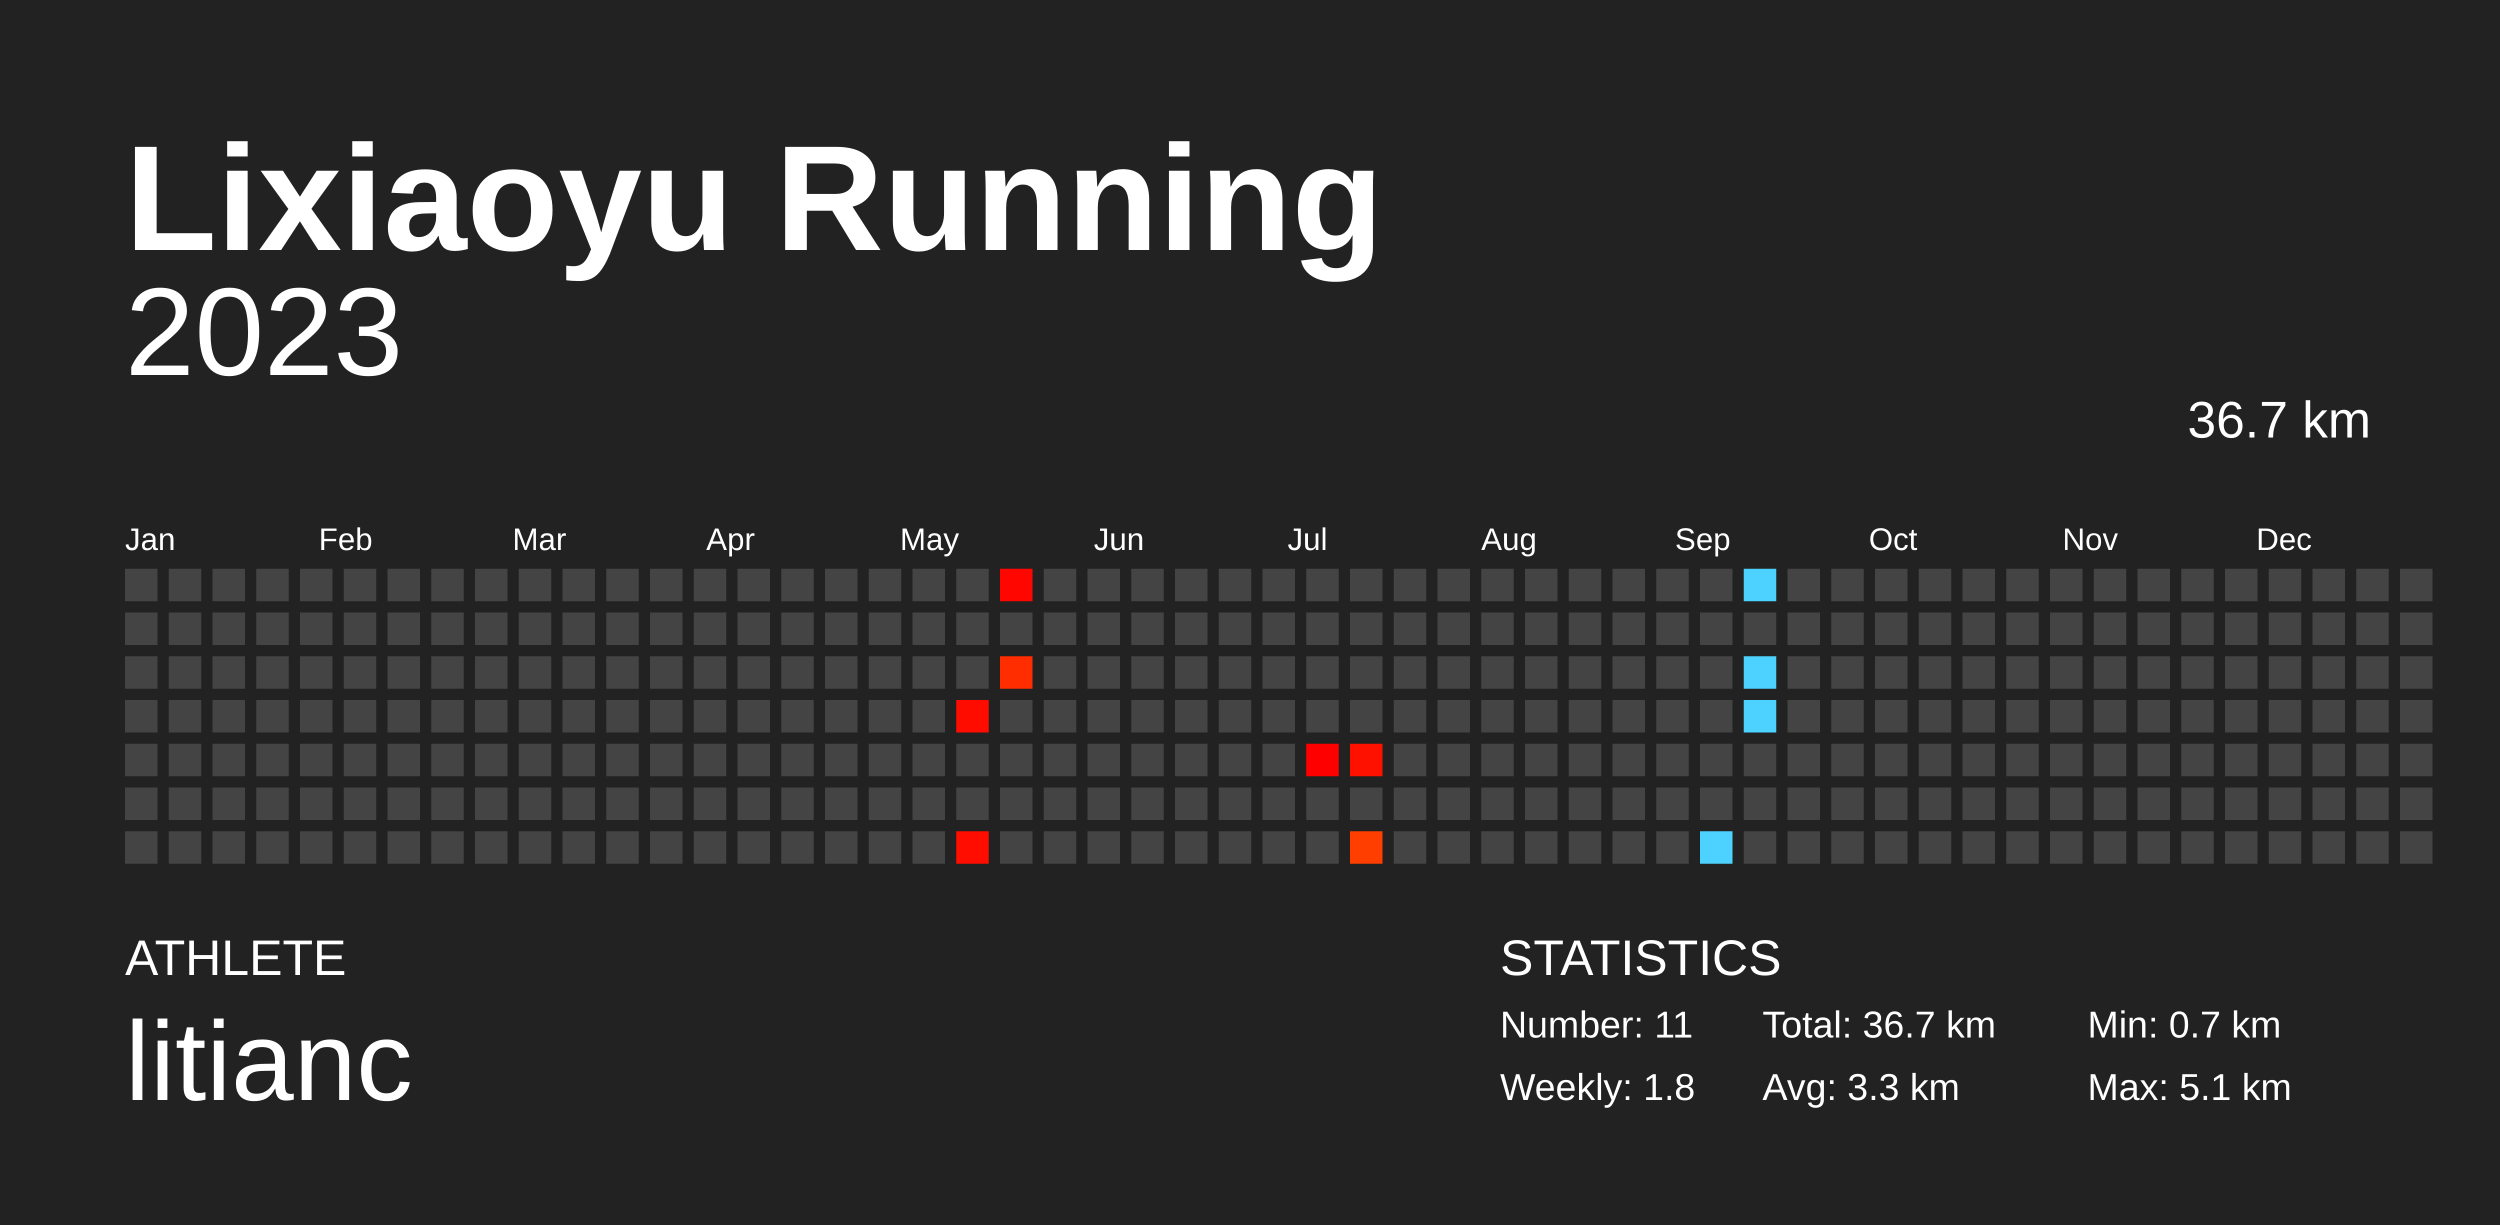
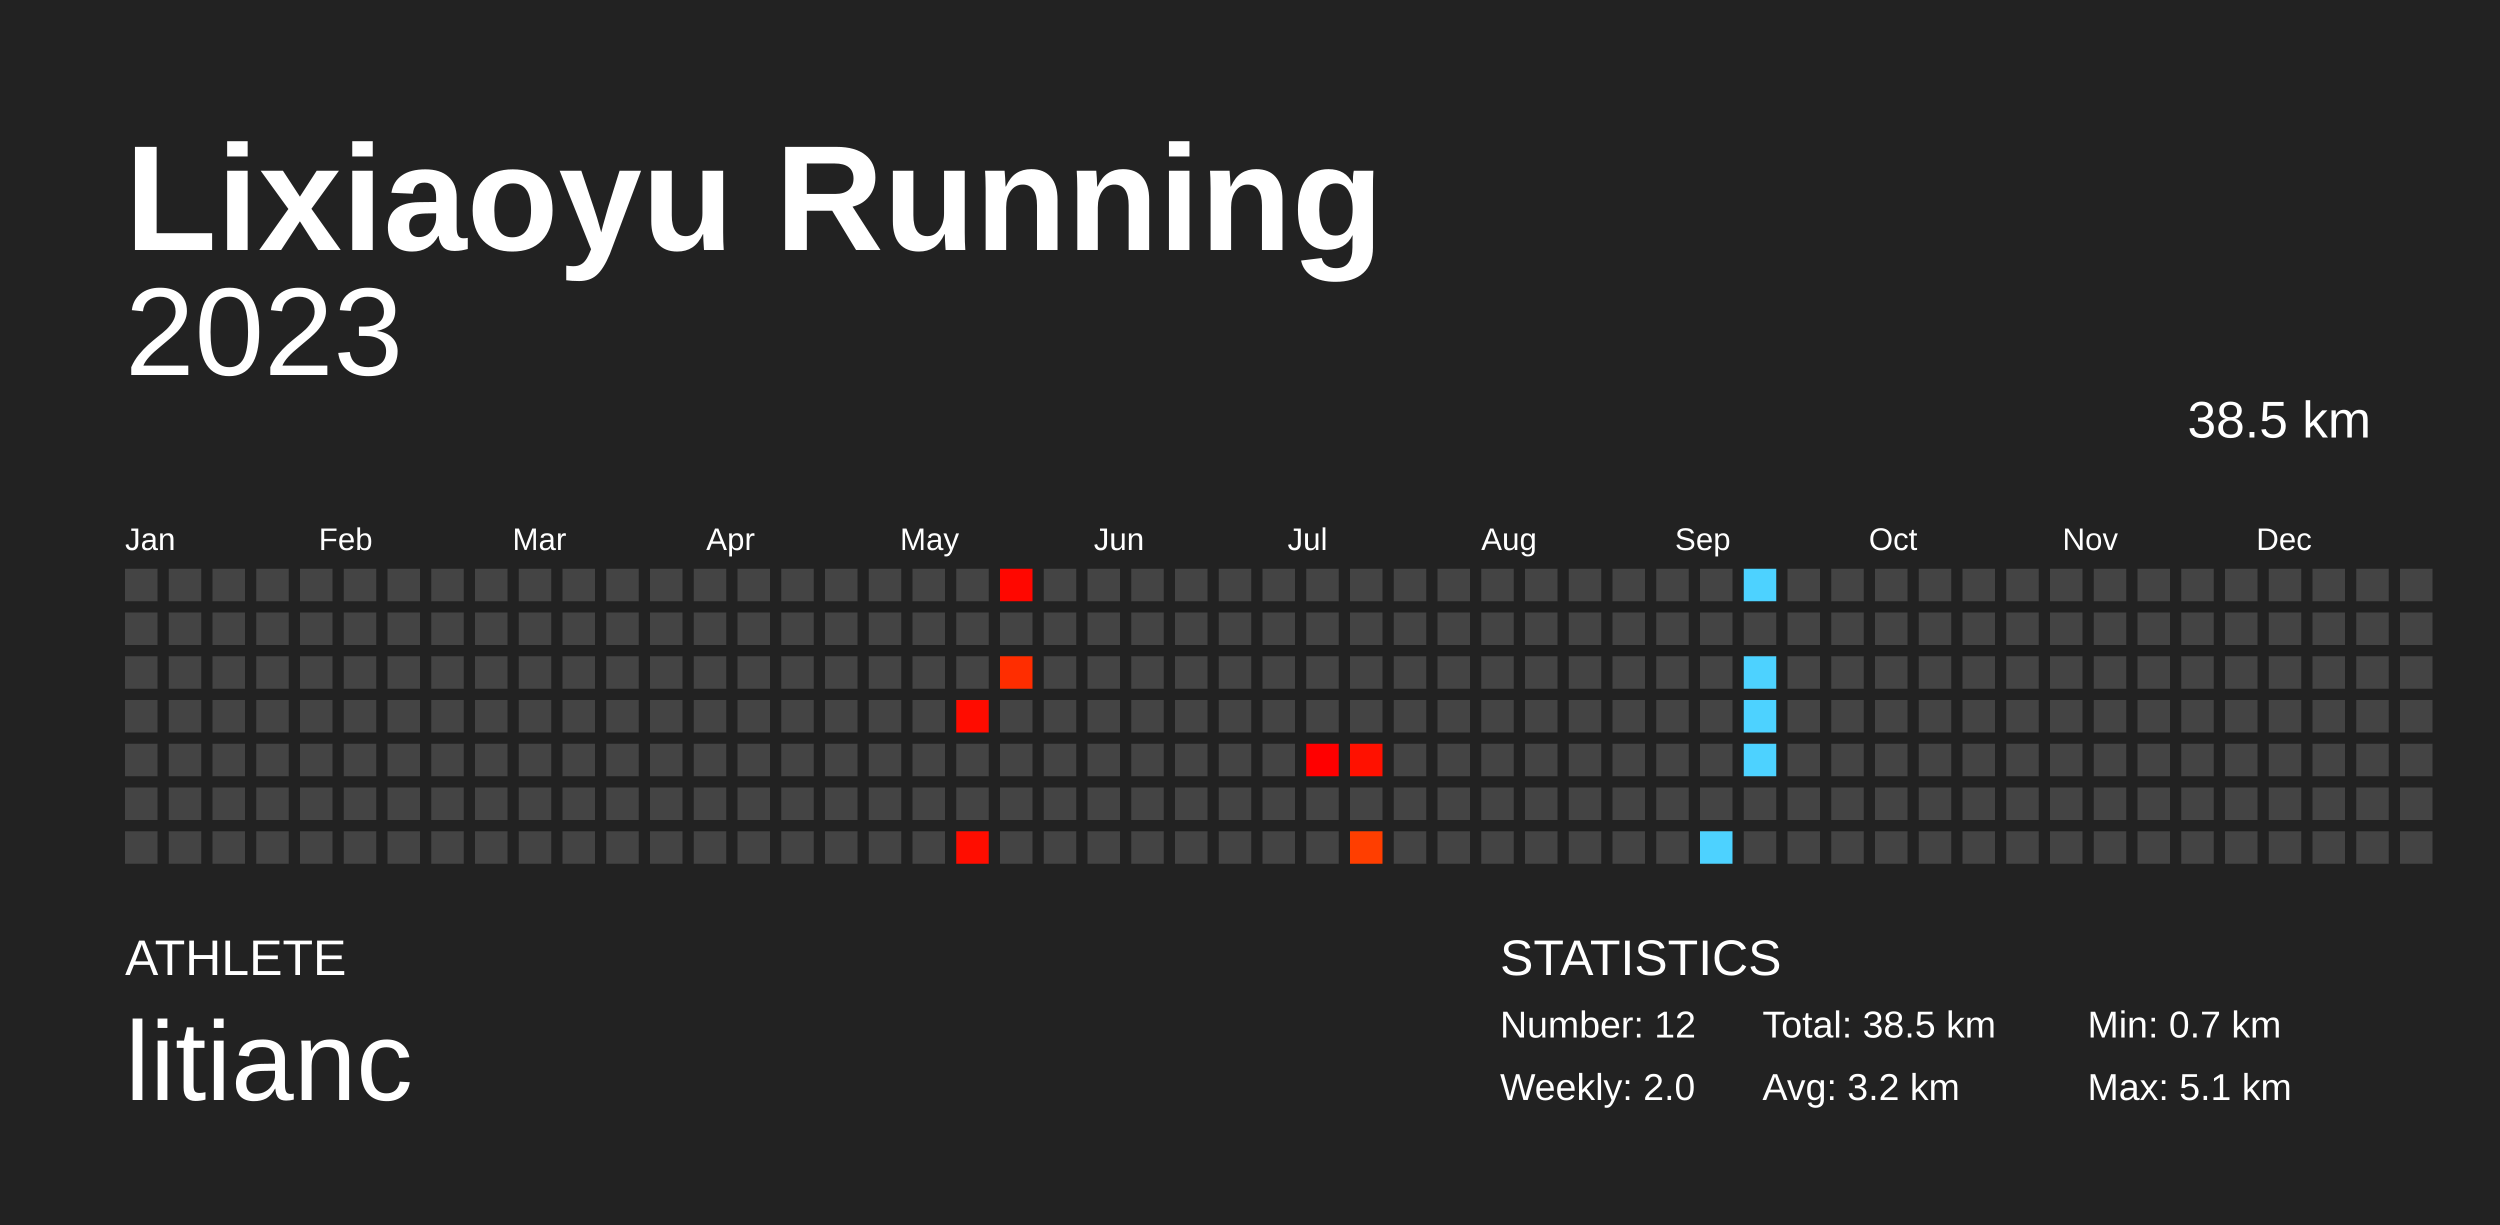
<svg xmlns="http://www.w3.org/2000/svg" baseProfile="full" height="98mm" version="1.1" viewBox="0,0,200,98" width="200mm">
  <defs />
  <rect fill="#222222" height="98" width="200" x="0" y="0" />
  <text fill="#FFFFFF" style="font-size:12px; font-family:Arial; font-weight:bold;" x="10" y="20">Lixiaoyu Running</text>
  <text fill="#FFFFFF" style="font-size:4px; font-family:Arial" x="10" y="78">ATHLETE</text>
  <text fill="#FFFFFF" style="font-size:9px; font-family:Arial" x="10" y="88">litianc</text>
  <text fill="#FFFFFF" style="font-size:4px; font-family:Arial" x="120" y="78">STATISTICS</text>
-   <text fill="#FFFFFF" style="font-size:3px; font-family:Arial" x="120" y="83">Number: 11</text>
-   <text fill="#FFFFFF" style="font-size:3px; font-family:Arial" x="120" y="88">Weekly: 1.8</text>
-   <text fill="#FFFFFF" style="font-size:3px; font-family:Arial" x="141" y="83">Total: 36.7 km</text>
-   <text fill="#FFFFFF" style="font-size:3px; font-family:Arial" x="141" y="88">Avg: 3.3 km</text>
+   <text fill="#FFFFFF" style="font-size:3px; font-family:Arial" x="120" y="83">Number: 12</text>
+   <text fill="#FFFFFF" style="font-size:3px; font-family:Arial" x="120" y="88">Weekly: 2.0</text>
+   <text fill="#FFFFFF" style="font-size:3px; font-family:Arial" x="141" y="83">Total: 38.5 km</text>
+   <text fill="#FFFFFF" style="font-size:3px; font-family:Arial" x="141" y="88">Avg: 3.2 km</text>
  <text fill="#FFFFFF" style="font-size:3px; font-family:Arial" x="167" y="83">Min: 0.7 km</text>
  <text fill="#FFFFFF" style="font-size:3px; font-family:Arial" x="167" y="88">Max: 5.1 km</text>
  <text alignment-baseline="hanging" fill="#FFFFFF" style="font-size:10.0px; font-family:Arial;" x="10" y="30">2023</text>
-   <text alignment-baseline="hanging" fill="#FFFFFF" style="font-size:4.125px; font-family:Arial;" x="175" y="35">36.7 km</text>
+   <text alignment-baseline="hanging" fill="#FFFFFF" style="font-size:4.125px; font-family:Arial;" x="175" y="35">38.5 km</text>
  <text fill="#FFFFFF" style="font-size:2.5px; font-family:Arial" x="10.0" y="44">Jan</text>
  <text fill="#FFFFFF" style="font-size:2.5px; font-family:Arial" x="25.5" y="44">Feb</text>
  <text fill="#FFFFFF" style="font-size:2.5px; font-family:Arial" x="41.0" y="44">Mar</text>
  <text fill="#FFFFFF" style="font-size:2.5px; font-family:Arial" x="56.5" y="44">Apr</text>
  <text fill="#FFFFFF" style="font-size:2.5px; font-family:Arial" x="72.0" y="44">May</text>
  <text fill="#FFFFFF" style="font-size:2.5px; font-family:Arial" x="87.5" y="44">Jun</text>
  <text fill="#FFFFFF" style="font-size:2.5px; font-family:Arial" x="103.0" y="44">Jul</text>
  <text fill="#FFFFFF" style="font-size:2.5px; font-family:Arial" x="118.5" y="44">Aug</text>
  <text fill="#FFFFFF" style="font-size:2.5px; font-family:Arial" x="134.0" y="44">Sep</text>
  <text fill="#FFFFFF" style="font-size:2.5px; font-family:Arial" x="149.5" y="44">Oct</text>
  <text fill="#FFFFFF" style="font-size:2.5px; font-family:Arial" x="165.0" y="44">Nov</text>
  <text fill="#FFFFFF" style="font-size:2.5px; font-family:Arial" x="180.5" y="44">Dec</text>
  <rect fill="#444444" height="2.6" width="2.6" x="10.0" y="45.5" />
  <rect fill="#444444" height="2.6" width="2.6" x="10.0" y="49.0" />
  <rect fill="#444444" height="2.6" width="2.6" x="10.0" y="52.5" />
  <rect fill="#444444" height="2.6" width="2.6" x="10.0" y="56.0" />
  <rect fill="#444444" height="2.6" width="2.6" x="10.0" y="59.5" />
  <rect fill="#444444" height="2.6" width="2.6" x="10.0" y="63.0" />
  <rect fill="#444444" height="2.6" width="2.6" x="10.0" y="66.5" />
  <rect fill="#444444" height="2.6" width="2.6" x="13.5" y="45.5" />
  <rect fill="#444444" height="2.6" width="2.6" x="13.5" y="49.0" />
  <rect fill="#444444" height="2.6" width="2.6" x="13.5" y="52.5" />
  <rect fill="#444444" height="2.6" width="2.6" x="13.5" y="56.0" />
  <rect fill="#444444" height="2.6" width="2.6" x="13.5" y="59.5" />
  <rect fill="#444444" height="2.6" width="2.6" x="13.5" y="63.0" />
  <rect fill="#444444" height="2.6" width="2.6" x="13.5" y="66.5" />
  <rect fill="#444444" height="2.6" width="2.6" x="17.0" y="45.5" />
  <rect fill="#444444" height="2.6" width="2.6" x="17.0" y="49.0" />
  <rect fill="#444444" height="2.6" width="2.6" x="17.0" y="52.5" />
  <rect fill="#444444" height="2.6" width="2.6" x="17.0" y="56.0" />
  <rect fill="#444444" height="2.6" width="2.6" x="17.0" y="59.5" />
  <rect fill="#444444" height="2.6" width="2.6" x="17.0" y="63.0" />
  <rect fill="#444444" height="2.6" width="2.6" x="17.0" y="66.5" />
  <rect fill="#444444" height="2.6" width="2.6" x="20.5" y="45.5" />
  <rect fill="#444444" height="2.6" width="2.6" x="20.5" y="49.0" />
  <rect fill="#444444" height="2.6" width="2.6" x="20.5" y="52.5" />
  <rect fill="#444444" height="2.6" width="2.6" x="20.5" y="56.0" />
  <rect fill="#444444" height="2.6" width="2.6" x="20.5" y="59.5" />
  <rect fill="#444444" height="2.6" width="2.6" x="20.5" y="63.0" />
  <rect fill="#444444" height="2.6" width="2.6" x="20.5" y="66.5" />
  <rect fill="#444444" height="2.6" width="2.6" x="24.0" y="45.5" />
  <rect fill="#444444" height="2.6" width="2.6" x="24.0" y="49.0" />
  <rect fill="#444444" height="2.6" width="2.6" x="24.0" y="52.5" />
  <rect fill="#444444" height="2.6" width="2.6" x="24.0" y="56.0" />
  <rect fill="#444444" height="2.6" width="2.6" x="24.0" y="59.5" />
  <rect fill="#444444" height="2.6" width="2.6" x="24.0" y="63.0" />
  <rect fill="#444444" height="2.6" width="2.6" x="24.0" y="66.5" />
  <rect fill="#444444" height="2.6" width="2.6" x="27.5" y="45.5" />
  <rect fill="#444444" height="2.6" width="2.6" x="27.5" y="49.0" />
  <rect fill="#444444" height="2.6" width="2.6" x="27.5" y="52.5" />
  <rect fill="#444444" height="2.6" width="2.6" x="27.5" y="56.0" />
  <rect fill="#444444" height="2.6" width="2.6" x="27.5" y="59.5" />
  <rect fill="#444444" height="2.6" width="2.6" x="27.5" y="63.0" />
  <rect fill="#444444" height="2.6" width="2.6" x="27.5" y="66.5" />
  <rect fill="#444444" height="2.6" width="2.6" x="31.0" y="45.5" />
  <rect fill="#444444" height="2.6" width="2.6" x="31.0" y="49.0" />
  <rect fill="#444444" height="2.6" width="2.6" x="31.0" y="52.5" />
  <rect fill="#444444" height="2.6" width="2.6" x="31.0" y="56.0" />
  <rect fill="#444444" height="2.6" width="2.6" x="31.0" y="59.5" />
  <rect fill="#444444" height="2.6" width="2.6" x="31.0" y="63.0" />
  <rect fill="#444444" height="2.6" width="2.6" x="31.0" y="66.5" />
  <rect fill="#444444" height="2.6" width="2.6" x="34.5" y="45.5" />
  <rect fill="#444444" height="2.6" width="2.6" x="34.5" y="49.0" />
  <rect fill="#444444" height="2.6" width="2.6" x="34.5" y="52.5" />
  <rect fill="#444444" height="2.6" width="2.6" x="34.5" y="56.0" />
  <rect fill="#444444" height="2.6" width="2.6" x="34.5" y="59.5" />
  <rect fill="#444444" height="2.6" width="2.6" x="34.5" y="63.0" />
  <rect fill="#444444" height="2.6" width="2.6" x="34.5" y="66.5" />
  <rect fill="#444444" height="2.6" width="2.6" x="38.0" y="45.5" />
  <rect fill="#444444" height="2.6" width="2.6" x="38.0" y="49.0" />
  <rect fill="#444444" height="2.6" width="2.6" x="38.0" y="52.5" />
  <rect fill="#444444" height="2.6" width="2.6" x="38.0" y="56.0" />
  <rect fill="#444444" height="2.6" width="2.6" x="38.0" y="59.5" />
  <rect fill="#444444" height="2.6" width="2.6" x="38.0" y="63.0" />
  <rect fill="#444444" height="2.6" width="2.6" x="38.0" y="66.5" />
  <rect fill="#444444" height="2.6" width="2.6" x="41.5" y="45.5" />
  <rect fill="#444444" height="2.6" width="2.6" x="41.5" y="49.0" />
  <rect fill="#444444" height="2.6" width="2.6" x="41.5" y="52.5" />
  <rect fill="#444444" height="2.6" width="2.6" x="41.5" y="56.0" />
  <rect fill="#444444" height="2.6" width="2.6" x="41.5" y="59.5" />
  <rect fill="#444444" height="2.6" width="2.6" x="41.5" y="63.0" />
  <rect fill="#444444" height="2.6" width="2.6" x="41.5" y="66.5" />
  <rect fill="#444444" height="2.6" width="2.6" x="45.0" y="45.5" />
  <rect fill="#444444" height="2.6" width="2.6" x="45.0" y="49.0" />
  <rect fill="#444444" height="2.6" width="2.6" x="45.0" y="52.5" />
  <rect fill="#444444" height="2.6" width="2.6" x="45.0" y="56.0" />
  <rect fill="#444444" height="2.6" width="2.6" x="45.0" y="59.5" />
  <rect fill="#444444" height="2.6" width="2.6" x="45.0" y="63.0" />
  <rect fill="#444444" height="2.6" width="2.6" x="45.0" y="66.5" />
  <rect fill="#444444" height="2.6" width="2.6" x="48.5" y="45.5" />
  <rect fill="#444444" height="2.6" width="2.6" x="48.5" y="49.0" />
  <rect fill="#444444" height="2.6" width="2.6" x="48.5" y="52.5" />
  <rect fill="#444444" height="2.6" width="2.6" x="48.5" y="56.0" />
  <rect fill="#444444" height="2.6" width="2.6" x="48.5" y="59.5" />
  <rect fill="#444444" height="2.6" width="2.6" x="48.5" y="63.0" />
  <rect fill="#444444" height="2.6" width="2.6" x="48.5" y="66.5" />
  <rect fill="#444444" height="2.6" width="2.6" x="52.0" y="45.5" />
  <rect fill="#444444" height="2.6" width="2.6" x="52.0" y="49.0" />
  <rect fill="#444444" height="2.6" width="2.6" x="52.0" y="52.5" />
  <rect fill="#444444" height="2.6" width="2.6" x="52.0" y="56.0" />
  <rect fill="#444444" height="2.6" width="2.6" x="52.0" y="59.5" />
  <rect fill="#444444" height="2.6" width="2.6" x="52.0" y="63.0" />
  <rect fill="#444444" height="2.6" width="2.6" x="52.0" y="66.5" />
  <rect fill="#444444" height="2.6" width="2.6" x="55.5" y="45.5" />
  <rect fill="#444444" height="2.6" width="2.6" x="55.5" y="49.0" />
  <rect fill="#444444" height="2.6" width="2.6" x="55.5" y="52.5" />
  <rect fill="#444444" height="2.6" width="2.6" x="55.5" y="56.0" />
  <rect fill="#444444" height="2.6" width="2.6" x="55.5" y="59.5" />
  <rect fill="#444444" height="2.6" width="2.6" x="55.5" y="63.0" />
  <rect fill="#444444" height="2.6" width="2.6" x="55.5" y="66.5" />
  <rect fill="#444444" height="2.6" width="2.6" x="59.0" y="45.5" />
  <rect fill="#444444" height="2.6" width="2.6" x="59.0" y="49.0" />
  <rect fill="#444444" height="2.6" width="2.6" x="59.0" y="52.5" />
  <rect fill="#444444" height="2.6" width="2.6" x="59.0" y="56.0" />
  <rect fill="#444444" height="2.6" width="2.6" x="59.0" y="59.5" />
  <rect fill="#444444" height="2.6" width="2.6" x="59.0" y="63.0" />
  <rect fill="#444444" height="2.6" width="2.6" x="59.0" y="66.5" />
  <rect fill="#444444" height="2.6" width="2.6" x="62.5" y="45.5" />
  <rect fill="#444444" height="2.6" width="2.6" x="62.5" y="49.0" />
  <rect fill="#444444" height="2.6" width="2.6" x="62.5" y="52.5" />
  <rect fill="#444444" height="2.6" width="2.6" x="62.5" y="56.0" />
  <rect fill="#444444" height="2.6" width="2.6" x="62.5" y="59.5" />
  <rect fill="#444444" height="2.6" width="2.6" x="62.5" y="63.0" />
  <rect fill="#444444" height="2.6" width="2.6" x="62.5" y="66.5" />
  <rect fill="#444444" height="2.6" width="2.6" x="66.0" y="45.5" />
  <rect fill="#444444" height="2.6" width="2.6" x="66.0" y="49.0" />
  <rect fill="#444444" height="2.6" width="2.6" x="66.0" y="52.5" />
  <rect fill="#444444" height="2.6" width="2.6" x="66.0" y="56.0" />
  <rect fill="#444444" height="2.6" width="2.6" x="66.0" y="59.5" />
  <rect fill="#444444" height="2.6" width="2.6" x="66.0" y="63.0" />
  <rect fill="#444444" height="2.6" width="2.6" x="66.0" y="66.5" />
  <rect fill="#444444" height="2.6" width="2.6" x="69.5" y="45.5" />
  <rect fill="#444444" height="2.6" width="2.6" x="69.5" y="49.0" />
  <rect fill="#444444" height="2.6" width="2.6" x="69.5" y="52.5" />
  <rect fill="#444444" height="2.6" width="2.6" x="69.5" y="56.0" />
  <rect fill="#444444" height="2.6" width="2.6" x="69.5" y="59.5" />
  <rect fill="#444444" height="2.6" width="2.6" x="69.5" y="63.0" />
  <rect fill="#444444" height="2.6" width="2.6" x="69.5" y="66.5" />
  <rect fill="#444444" height="2.6" width="2.6" x="73.0" y="45.5" />
  <rect fill="#444444" height="2.6" width="2.6" x="73.0" y="49.0" />
  <rect fill="#444444" height="2.6" width="2.6" x="73.0" y="52.5" />
  <rect fill="#444444" height="2.6" width="2.6" x="73.0" y="56.0" />
  <rect fill="#444444" height="2.6" width="2.6" x="73.0" y="59.5" />
  <rect fill="#444444" height="2.6" width="2.6" x="73.0" y="63.0" />
  <rect fill="#444444" height="2.6" width="2.6" x="73.0" y="66.5" />
  <rect fill="#444444" height="2.6" width="2.6" x="76.5" y="45.5" />
  <rect fill="#444444" height="2.6" width="2.6" x="76.5" y="49.0" />
  <rect fill="#444444" height="2.6" width="2.6" x="76.5" y="52.5" />
  <rect fill="#ff0c00" height="2.6" width="2.6" x="76.5" y="56.0" />
  <rect fill="#444444" height="2.6" width="2.6" x="76.5" y="59.5" />
  <rect fill="#444444" height="2.6" width="2.6" x="76.5" y="63.0" />
  <rect fill="#ff0d00" height="2.6" width="2.6" x="76.5" y="66.5" />
  <rect fill="#ff0700" height="2.6" width="2.6" x="80.0" y="45.5" />
  <rect fill="#444444" height="2.6" width="2.6" x="80.0" y="49.0" />
  <rect fill="#ff2d00" height="2.6" width="2.6" x="80.0" y="52.5" />
  <rect fill="#444444" height="2.6" width="2.6" x="80.0" y="56.0" />
  <rect fill="#444444" height="2.6" width="2.6" x="80.0" y="59.5" />
  <rect fill="#444444" height="2.6" width="2.6" x="80.0" y="63.0" />
  <rect fill="#444444" height="2.6" width="2.6" x="80.0" y="66.5" />
  <rect fill="#444444" height="2.6" width="2.6" x="83.5" y="45.5" />
  <rect fill="#444444" height="2.6" width="2.6" x="83.5" y="49.0" />
  <rect fill="#444444" height="2.6" width="2.6" x="83.5" y="52.5" />
  <rect fill="#444444" height="2.6" width="2.6" x="83.5" y="56.0" />
  <rect fill="#444444" height="2.6" width="2.6" x="83.5" y="59.5" />
  <rect fill="#444444" height="2.6" width="2.6" x="83.5" y="63.0" />
  <rect fill="#444444" height="2.6" width="2.6" x="83.5" y="66.5" />
  <rect fill="#444444" height="2.6" width="2.6" x="87.0" y="45.5" />
  <rect fill="#444444" height="2.6" width="2.6" x="87.0" y="49.0" />
  <rect fill="#444444" height="2.6" width="2.6" x="87.0" y="52.5" />
  <rect fill="#444444" height="2.6" width="2.6" x="87.0" y="56.0" />
  <rect fill="#444444" height="2.6" width="2.6" x="87.0" y="59.5" />
  <rect fill="#444444" height="2.6" width="2.6" x="87.0" y="63.0" />
  <rect fill="#444444" height="2.6" width="2.6" x="87.0" y="66.5" />
  <rect fill="#444444" height="2.6" width="2.6" x="90.5" y="45.5" />
  <rect fill="#444444" height="2.6" width="2.6" x="90.5" y="49.0" />
  <rect fill="#444444" height="2.6" width="2.6" x="90.5" y="52.5" />
  <rect fill="#444444" height="2.6" width="2.6" x="90.5" y="56.0" />
  <rect fill="#444444" height="2.6" width="2.6" x="90.5" y="59.5" />
  <rect fill="#444444" height="2.6" width="2.6" x="90.5" y="63.0" />
  <rect fill="#444444" height="2.6" width="2.6" x="90.5" y="66.5" />
  <rect fill="#444444" height="2.6" width="2.6" x="94.0" y="45.5" />
  <rect fill="#444444" height="2.6" width="2.6" x="94.0" y="49.0" />
  <rect fill="#444444" height="2.6" width="2.6" x="94.0" y="52.5" />
  <rect fill="#444444" height="2.6" width="2.6" x="94.0" y="56.0" />
  <rect fill="#444444" height="2.6" width="2.6" x="94.0" y="59.5" />
  <rect fill="#444444" height="2.6" width="2.6" x="94.0" y="63.0" />
  <rect fill="#444444" height="2.6" width="2.6" x="94.0" y="66.5" />
  <rect fill="#444444" height="2.6" width="2.6" x="97.5" y="45.5" />
  <rect fill="#444444" height="2.6" width="2.6" x="97.5" y="49.0" />
  <rect fill="#444444" height="2.6" width="2.6" x="97.5" y="52.5" />
  <rect fill="#444444" height="2.6" width="2.6" x="97.5" y="56.0" />
  <rect fill="#444444" height="2.6" width="2.6" x="97.5" y="59.5" />
  <rect fill="#444444" height="2.6" width="2.6" x="97.5" y="63.0" />
  <rect fill="#444444" height="2.6" width="2.6" x="97.5" y="66.5" />
  <rect fill="#444444" height="2.6" width="2.6" x="101.0" y="45.5" />
  <rect fill="#444444" height="2.6" width="2.6" x="101.0" y="49.0" />
  <rect fill="#444444" height="2.6" width="2.6" x="101.0" y="52.5" />
  <rect fill="#444444" height="2.6" width="2.6" x="101.0" y="56.0" />
  <rect fill="#444444" height="2.6" width="2.6" x="101.0" y="59.5" />
  <rect fill="#444444" height="2.6" width="2.6" x="101.0" y="63.0" />
  <rect fill="#444444" height="2.6" width="2.6" x="101.0" y="66.5" />
  <rect fill="#444444" height="2.6" width="2.6" x="104.5" y="45.5" />
  <rect fill="#444444" height="2.6" width="2.6" x="104.5" y="49.0" />
  <rect fill="#444444" height="2.6" width="2.6" x="104.5" y="52.5" />
  <rect fill="#444444" height="2.6" width="2.6" x="104.5" y="56.0" />
  <rect fill="#ff0000" height="2.6" width="2.6" x="104.5" y="59.5" />
  <rect fill="#444444" height="2.6" width="2.6" x="104.5" y="63.0" />
  <rect fill="#444444" height="2.6" width="2.6" x="104.5" y="66.5" />
  <rect fill="#444444" height="2.6" width="2.6" x="108.0" y="45.5" />
  <rect fill="#444444" height="2.6" width="2.6" x="108.0" y="49.0" />
  <rect fill="#444444" height="2.6" width="2.6" x="108.0" y="52.5" />
  <rect fill="#444444" height="2.6" width="2.6" x="108.0" y="56.0" />
  <rect fill="#ff1100" height="2.6" width="2.6" x="108.0" y="59.5" />
  <rect fill="#444444" height="2.6" width="2.6" x="108.0" y="63.0" />
  <rect fill="#ff3e00" height="2.6" width="2.6" x="108.0" y="66.5" />
  <rect fill="#444444" height="2.6" width="2.6" x="111.5" y="45.5" />
  <rect fill="#444444" height="2.6" width="2.6" x="111.5" y="49.0" />
  <rect fill="#444444" height="2.6" width="2.6" x="111.5" y="52.5" />
  <rect fill="#444444" height="2.6" width="2.6" x="111.5" y="56.0" />
  <rect fill="#444444" height="2.6" width="2.6" x="111.5" y="59.5" />
  <rect fill="#444444" height="2.6" width="2.6" x="111.5" y="63.0" />
  <rect fill="#444444" height="2.6" width="2.6" x="111.5" y="66.5" />
  <rect fill="#444444" height="2.6" width="2.6" x="115.0" y="45.5" />
  <rect fill="#444444" height="2.6" width="2.6" x="115.0" y="49.0" />
  <rect fill="#444444" height="2.6" width="2.6" x="115.0" y="52.5" />
  <rect fill="#444444" height="2.6" width="2.6" x="115.0" y="56.0" />
  <rect fill="#444444" height="2.6" width="2.6" x="115.0" y="59.5" />
  <rect fill="#444444" height="2.6" width="2.6" x="115.0" y="63.0" />
  <rect fill="#444444" height="2.6" width="2.6" x="115.0" y="66.5" />
  <rect fill="#444444" height="2.6" width="2.6" x="118.5" y="45.5" />
  <rect fill="#444444" height="2.6" width="2.6" x="118.5" y="49.0" />
  <rect fill="#444444" height="2.6" width="2.6" x="118.5" y="52.5" />
  <rect fill="#444444" height="2.6" width="2.6" x="118.5" y="56.0" />
  <rect fill="#444444" height="2.6" width="2.6" x="118.5" y="59.5" />
  <rect fill="#444444" height="2.6" width="2.6" x="118.5" y="63.0" />
  <rect fill="#444444" height="2.6" width="2.6" x="118.5" y="66.5" />
  <rect fill="#444444" height="2.6" width="2.6" x="122.0" y="45.5" />
  <rect fill="#444444" height="2.6" width="2.6" x="122.0" y="49.0" />
  <rect fill="#444444" height="2.6" width="2.6" x="122.0" y="52.5" />
  <rect fill="#444444" height="2.6" width="2.6" x="122.0" y="56.0" />
  <rect fill="#444444" height="2.6" width="2.6" x="122.0" y="59.5" />
  <rect fill="#444444" height="2.6" width="2.6" x="122.0" y="63.0" />
  <rect fill="#444444" height="2.6" width="2.6" x="122.0" y="66.5" />
  <rect fill="#444444" height="2.6" width="2.6" x="125.5" y="45.5" />
  <rect fill="#444444" height="2.6" width="2.6" x="125.5" y="49.0" />
  <rect fill="#444444" height="2.6" width="2.6" x="125.5" y="52.5" />
  <rect fill="#444444" height="2.6" width="2.6" x="125.5" y="56.0" />
  <rect fill="#444444" height="2.6" width="2.6" x="125.5" y="59.5" />
  <rect fill="#444444" height="2.6" width="2.6" x="125.5" y="63.0" />
  <rect fill="#444444" height="2.6" width="2.6" x="125.5" y="66.5" />
  <rect fill="#444444" height="2.6" width="2.6" x="129.0" y="45.5" />
  <rect fill="#444444" height="2.6" width="2.6" x="129.0" y="49.0" />
  <rect fill="#444444" height="2.6" width="2.6" x="129.0" y="52.5" />
  <rect fill="#444444" height="2.6" width="2.6" x="129.0" y="56.0" />
  <rect fill="#444444" height="2.6" width="2.6" x="129.0" y="59.5" />
  <rect fill="#444444" height="2.6" width="2.6" x="129.0" y="63.0" />
  <rect fill="#444444" height="2.6" width="2.6" x="129.0" y="66.5" />
  <rect fill="#444444" height="2.6" width="2.6" x="132.5" y="45.5" />
  <rect fill="#444444" height="2.6" width="2.6" x="132.5" y="49.0" />
  <rect fill="#444444" height="2.6" width="2.6" x="132.5" y="52.5" />
  <rect fill="#444444" height="2.6" width="2.6" x="132.5" y="56.0" />
  <rect fill="#444444" height="2.6" width="2.6" x="132.5" y="59.5" />
  <rect fill="#444444" height="2.6" width="2.6" x="132.5" y="63.0" />
  <rect fill="#444444" height="2.6" width="2.6" x="132.5" y="66.5" />
  <rect fill="#444444" height="2.6" width="2.6" x="136.0" y="45.5" />
  <rect fill="#444444" height="2.6" width="2.6" x="136.0" y="49.0" />
  <rect fill="#444444" height="2.6" width="2.6" x="136.0" y="52.5" />
  <rect fill="#444444" height="2.6" width="2.6" x="136.0" y="56.0" />
  <rect fill="#444444" height="2.6" width="2.6" x="136.0" y="59.5" />
  <rect fill="#444444" height="2.6" width="2.6" x="136.0" y="63.0" />
  <rect fill="#4dd2ff" height="2.6" width="2.6" x="136.0" y="66.5" />
  <rect fill="#4dd2ff" height="2.6" width="2.6" x="139.5" y="45.5" />
  <rect fill="#444444" height="2.6" width="2.6" x="139.5" y="49.0" />
  <rect fill="#4dd2ff" height="2.6" width="2.6" x="139.5" y="52.5" />
  <rect fill="#4dd2ff" height="2.6" width="2.6" x="139.5" y="56.0" />
-   <rect fill="#444444" height="2.6" width="2.6" x="139.5" y="59.5" />
+   <rect fill="#4dd2ff" height="2.6" width="2.6" x="139.5" y="59.5" />
  <rect fill="#444444" height="2.6" width="2.6" x="139.5" y="63.0" />
  <rect fill="#444444" height="2.6" width="2.6" x="139.5" y="66.5" />
  <rect fill="#444444" height="2.6" width="2.6" x="143.0" y="45.5" />
  <rect fill="#444444" height="2.6" width="2.6" x="143.0" y="49.0" />
  <rect fill="#444444" height="2.6" width="2.6" x="143.0" y="52.5" />
  <rect fill="#444444" height="2.6" width="2.6" x="143.0" y="56.0" />
  <rect fill="#444444" height="2.6" width="2.6" x="143.0" y="59.5" />
  <rect fill="#444444" height="2.6" width="2.6" x="143.0" y="63.0" />
  <rect fill="#444444" height="2.6" width="2.6" x="143.0" y="66.5" />
  <rect fill="#444444" height="2.6" width="2.6" x="146.5" y="45.5" />
  <rect fill="#444444" height="2.6" width="2.6" x="146.5" y="49.0" />
  <rect fill="#444444" height="2.6" width="2.6" x="146.5" y="52.5" />
  <rect fill="#444444" height="2.6" width="2.6" x="146.5" y="56.0" />
  <rect fill="#444444" height="2.6" width="2.6" x="146.5" y="59.5" />
  <rect fill="#444444" height="2.6" width="2.6" x="146.5" y="63.0" />
  <rect fill="#444444" height="2.6" width="2.6" x="146.5" y="66.5" />
  <rect fill="#444444" height="2.6" width="2.6" x="150.0" y="45.5" />
  <rect fill="#444444" height="2.6" width="2.6" x="150.0" y="49.0" />
  <rect fill="#444444" height="2.6" width="2.6" x="150.0" y="52.5" />
  <rect fill="#444444" height="2.6" width="2.6" x="150.0" y="56.0" />
  <rect fill="#444444" height="2.6" width="2.6" x="150.0" y="59.5" />
  <rect fill="#444444" height="2.6" width="2.6" x="150.0" y="63.0" />
  <rect fill="#444444" height="2.6" width="2.6" x="150.0" y="66.5" />
  <rect fill="#444444" height="2.6" width="2.6" x="153.5" y="45.5" />
  <rect fill="#444444" height="2.6" width="2.6" x="153.5" y="49.0" />
  <rect fill="#444444" height="2.6" width="2.6" x="153.5" y="52.5" />
  <rect fill="#444444" height="2.6" width="2.6" x="153.5" y="56.0" />
  <rect fill="#444444" height="2.6" width="2.6" x="153.5" y="59.5" />
  <rect fill="#444444" height="2.6" width="2.6" x="153.5" y="63.0" />
  <rect fill="#444444" height="2.6" width="2.6" x="153.5" y="66.5" />
  <rect fill="#444444" height="2.6" width="2.6" x="157.0" y="45.5" />
  <rect fill="#444444" height="2.6" width="2.6" x="157.0" y="49.0" />
  <rect fill="#444444" height="2.6" width="2.6" x="157.0" y="52.5" />
  <rect fill="#444444" height="2.6" width="2.6" x="157.0" y="56.0" />
  <rect fill="#444444" height="2.6" width="2.6" x="157.0" y="59.5" />
  <rect fill="#444444" height="2.6" width="2.6" x="157.0" y="63.0" />
  <rect fill="#444444" height="2.6" width="2.6" x="157.0" y="66.5" />
  <rect fill="#444444" height="2.6" width="2.6" x="160.5" y="45.5" />
  <rect fill="#444444" height="2.6" width="2.6" x="160.5" y="49.0" />
  <rect fill="#444444" height="2.6" width="2.6" x="160.5" y="52.5" />
  <rect fill="#444444" height="2.6" width="2.6" x="160.5" y="56.0" />
  <rect fill="#444444" height="2.6" width="2.6" x="160.5" y="59.5" />
  <rect fill="#444444" height="2.6" width="2.6" x="160.5" y="63.0" />
  <rect fill="#444444" height="2.6" width="2.6" x="160.5" y="66.5" />
  <rect fill="#444444" height="2.6" width="2.6" x="164.0" y="45.5" />
  <rect fill="#444444" height="2.6" width="2.6" x="164.0" y="49.0" />
  <rect fill="#444444" height="2.6" width="2.6" x="164.0" y="52.5" />
  <rect fill="#444444" height="2.6" width="2.6" x="164.0" y="56.0" />
  <rect fill="#444444" height="2.6" width="2.6" x="164.0" y="59.5" />
  <rect fill="#444444" height="2.6" width="2.6" x="164.0" y="63.0" />
  <rect fill="#444444" height="2.6" width="2.6" x="164.0" y="66.5" />
  <rect fill="#444444" height="2.6" width="2.6" x="167.5" y="45.5" />
  <rect fill="#444444" height="2.6" width="2.6" x="167.5" y="49.0" />
  <rect fill="#444444" height="2.6" width="2.6" x="167.5" y="52.5" />
  <rect fill="#444444" height="2.6" width="2.6" x="167.5" y="56.0" />
  <rect fill="#444444" height="2.6" width="2.6" x="167.5" y="59.5" />
  <rect fill="#444444" height="2.6" width="2.6" x="167.5" y="63.0" />
  <rect fill="#444444" height="2.6" width="2.6" x="167.5" y="66.5" />
  <rect fill="#444444" height="2.6" width="2.6" x="171.0" y="45.5" />
  <rect fill="#444444" height="2.6" width="2.6" x="171.0" y="49.0" />
  <rect fill="#444444" height="2.6" width="2.6" x="171.0" y="52.5" />
  <rect fill="#444444" height="2.6" width="2.6" x="171.0" y="56.0" />
  <rect fill="#444444" height="2.6" width="2.6" x="171.0" y="59.5" />
  <rect fill="#444444" height="2.6" width="2.6" x="171.0" y="63.0" />
  <rect fill="#444444" height="2.6" width="2.6" x="171.0" y="66.5" />
  <rect fill="#444444" height="2.6" width="2.6" x="174.5" y="45.5" />
  <rect fill="#444444" height="2.6" width="2.6" x="174.5" y="49.0" />
  <rect fill="#444444" height="2.6" width="2.6" x="174.5" y="52.5" />
  <rect fill="#444444" height="2.6" width="2.6" x="174.5" y="56.0" />
  <rect fill="#444444" height="2.6" width="2.6" x="174.5" y="59.5" />
  <rect fill="#444444" height="2.6" width="2.6" x="174.5" y="63.0" />
  <rect fill="#444444" height="2.6" width="2.6" x="174.5" y="66.5" />
  <rect fill="#444444" height="2.6" width="2.6" x="178.0" y="45.5" />
  <rect fill="#444444" height="2.6" width="2.6" x="178.0" y="49.0" />
  <rect fill="#444444" height="2.6" width="2.6" x="178.0" y="52.5" />
  <rect fill="#444444" height="2.6" width="2.6" x="178.0" y="56.0" />
  <rect fill="#444444" height="2.6" width="2.6" x="178.0" y="59.5" />
  <rect fill="#444444" height="2.6" width="2.6" x="178.0" y="63.0" />
  <rect fill="#444444" height="2.6" width="2.6" x="178.0" y="66.5" />
  <rect fill="#444444" height="2.6" width="2.6" x="181.5" y="45.5" />
  <rect fill="#444444" height="2.6" width="2.6" x="181.5" y="49.0" />
  <rect fill="#444444" height="2.6" width="2.6" x="181.5" y="52.5" />
  <rect fill="#444444" height="2.6" width="2.6" x="181.5" y="56.0" />
  <rect fill="#444444" height="2.6" width="2.6" x="181.5" y="59.5" />
  <rect fill="#444444" height="2.6" width="2.6" x="181.5" y="63.0" />
  <rect fill="#444444" height="2.6" width="2.6" x="181.5" y="66.5" />
  <rect fill="#444444" height="2.6" width="2.6" x="185.0" y="45.5" />
  <rect fill="#444444" height="2.6" width="2.6" x="185.0" y="49.0" />
  <rect fill="#444444" height="2.6" width="2.6" x="185.0" y="52.5" />
  <rect fill="#444444" height="2.6" width="2.6" x="185.0" y="56.0" />
  <rect fill="#444444" height="2.6" width="2.6" x="185.0" y="59.5" />
  <rect fill="#444444" height="2.6" width="2.6" x="185.0" y="63.0" />
  <rect fill="#444444" height="2.6" width="2.6" x="185.0" y="66.5" />
  <rect fill="#444444" height="2.6" width="2.6" x="188.5" y="45.5" />
  <rect fill="#444444" height="2.6" width="2.6" x="188.5" y="49.0" />
  <rect fill="#444444" height="2.6" width="2.6" x="188.5" y="52.5" />
  <rect fill="#444444" height="2.6" width="2.6" x="188.5" y="56.0" />
  <rect fill="#444444" height="2.6" width="2.6" x="188.5" y="59.5" />
  <rect fill="#444444" height="2.6" width="2.6" x="188.5" y="63.0" />
  <rect fill="#444444" height="2.6" width="2.6" x="188.5" y="66.5" />
  <rect fill="#444444" height="2.6" width="2.6" x="192.0" y="45.5" />
  <rect fill="#444444" height="2.6" width="2.6" x="192.0" y="49.0" />
  <rect fill="#444444" height="2.6" width="2.6" x="192.0" y="52.5" />
  <rect fill="#444444" height="2.6" width="2.6" x="192.0" y="56.0" />
  <rect fill="#444444" height="2.6" width="2.6" x="192.0" y="59.5" />
  <rect fill="#444444" height="2.6" width="2.6" x="192.0" y="63.0" />
  <rect fill="#444444" height="2.6" width="2.6" x="192.0" y="66.5" />
</svg>
